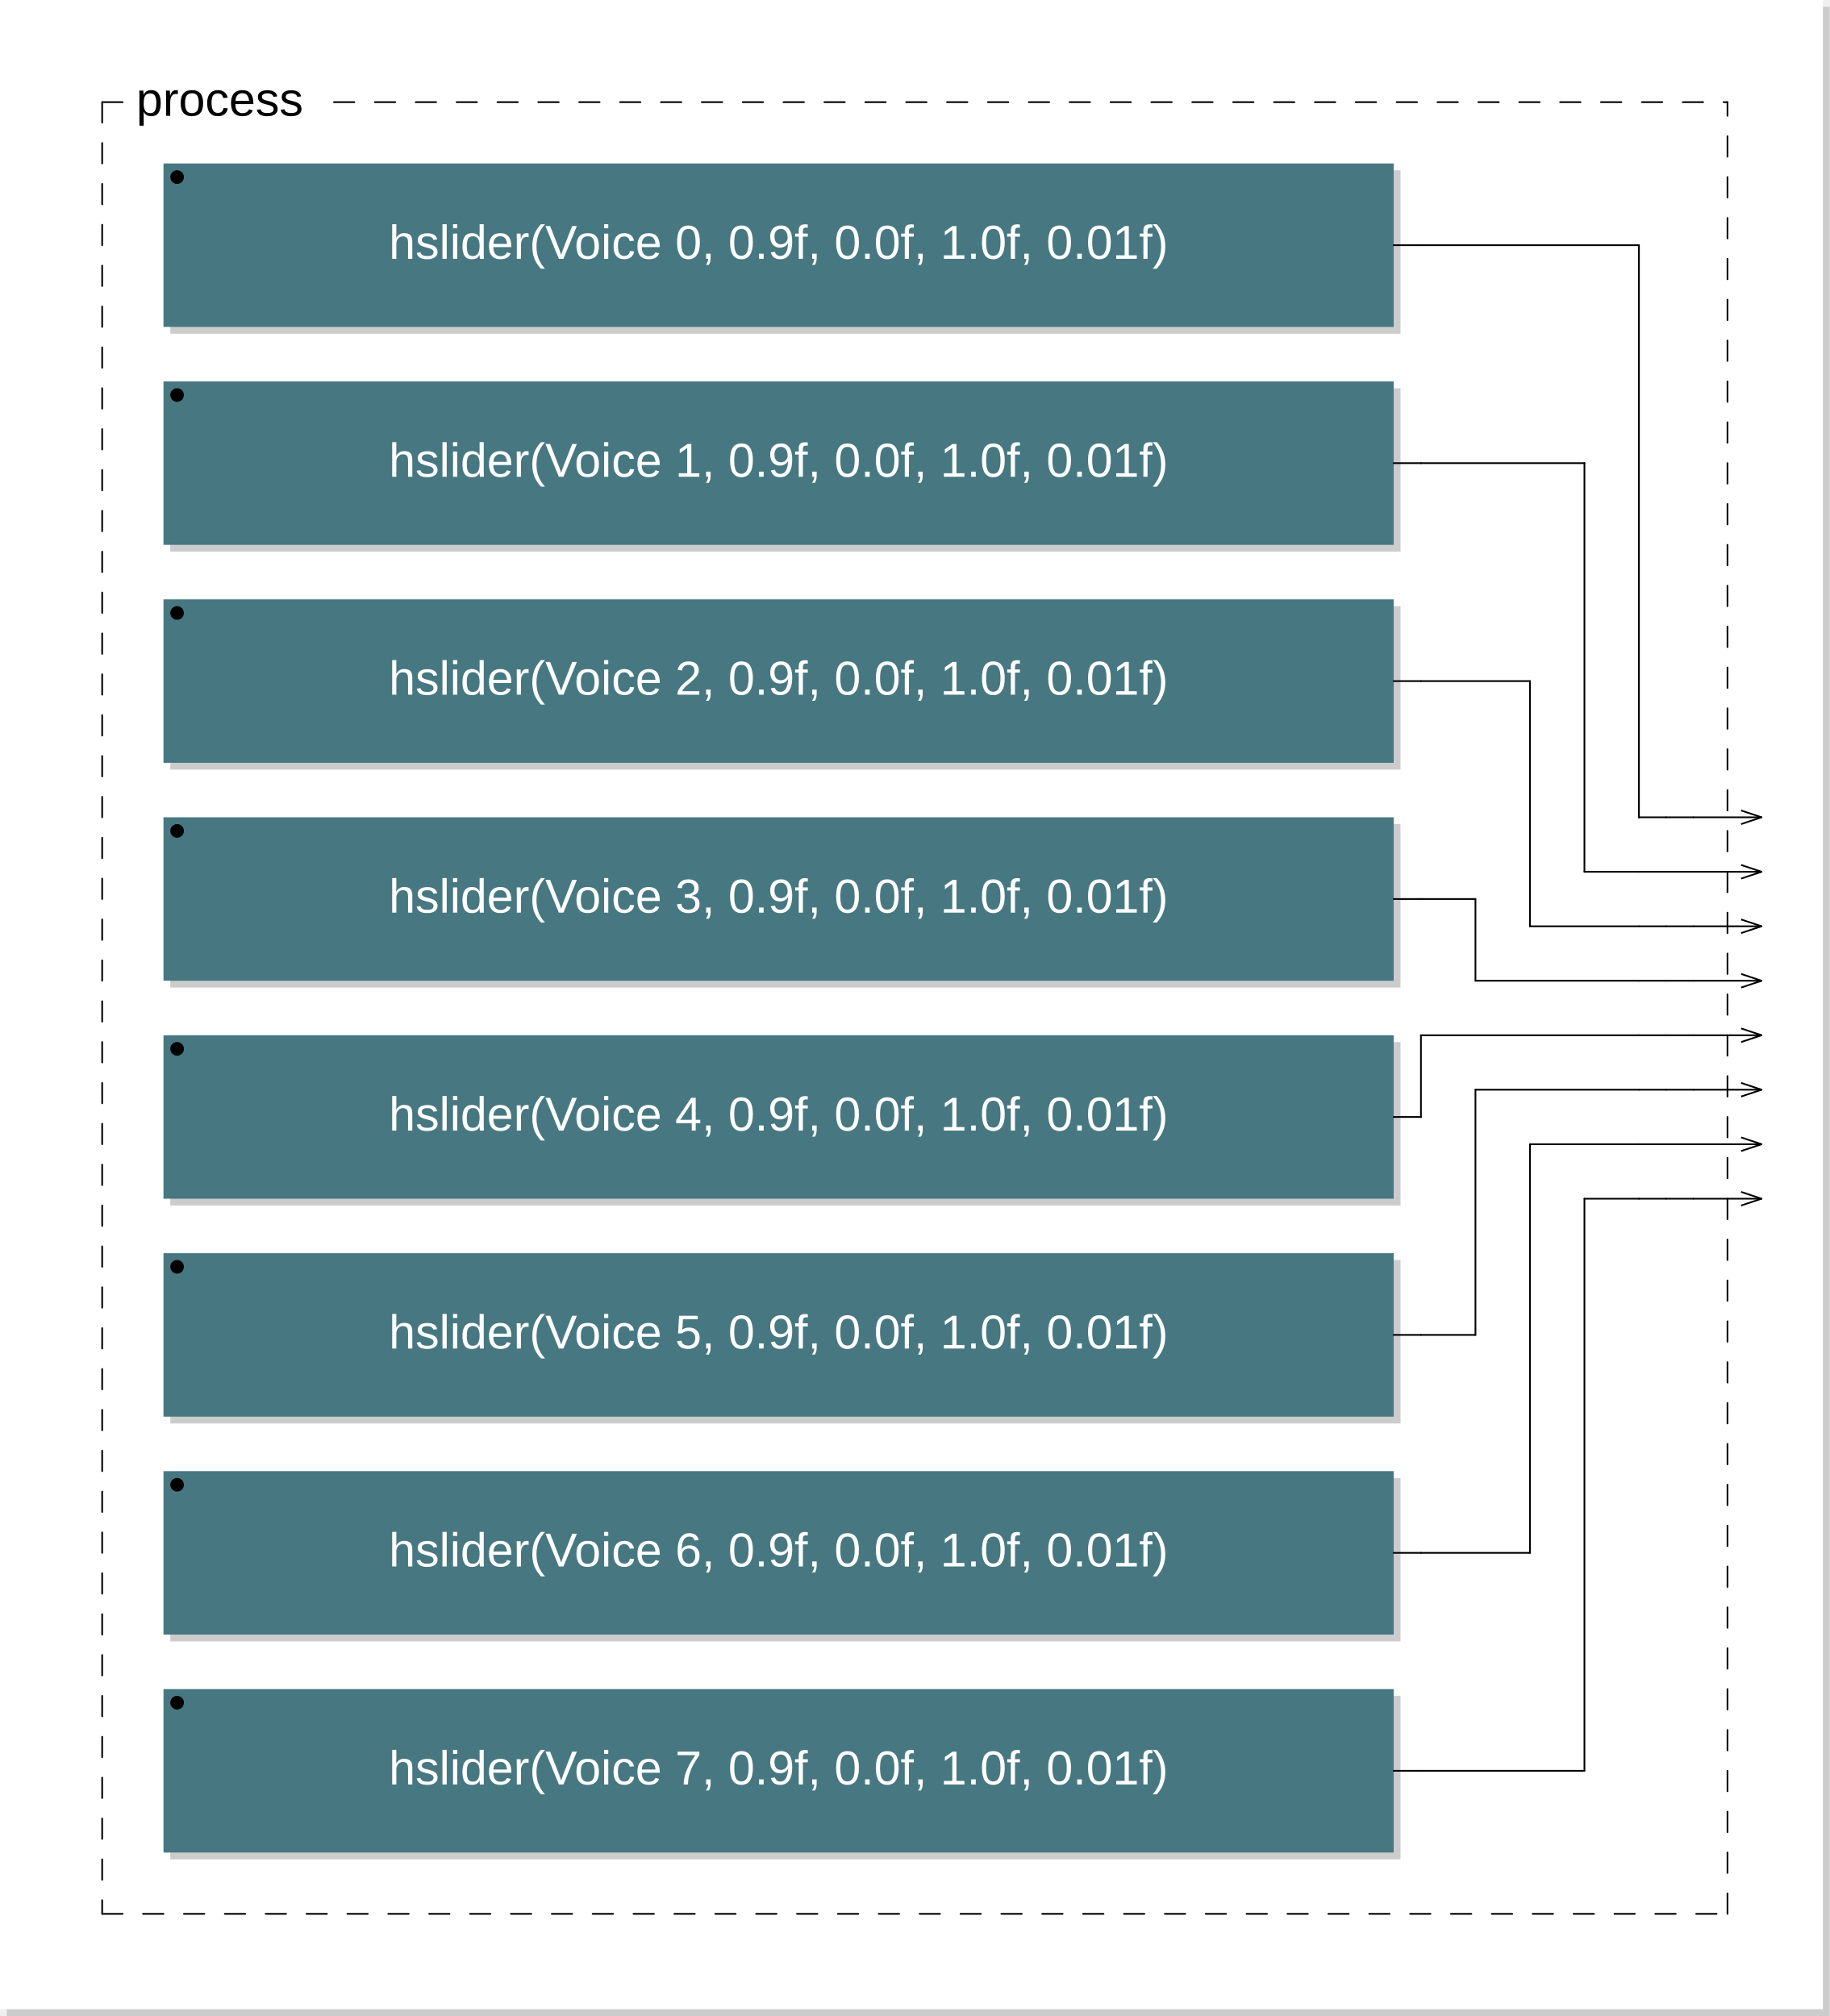
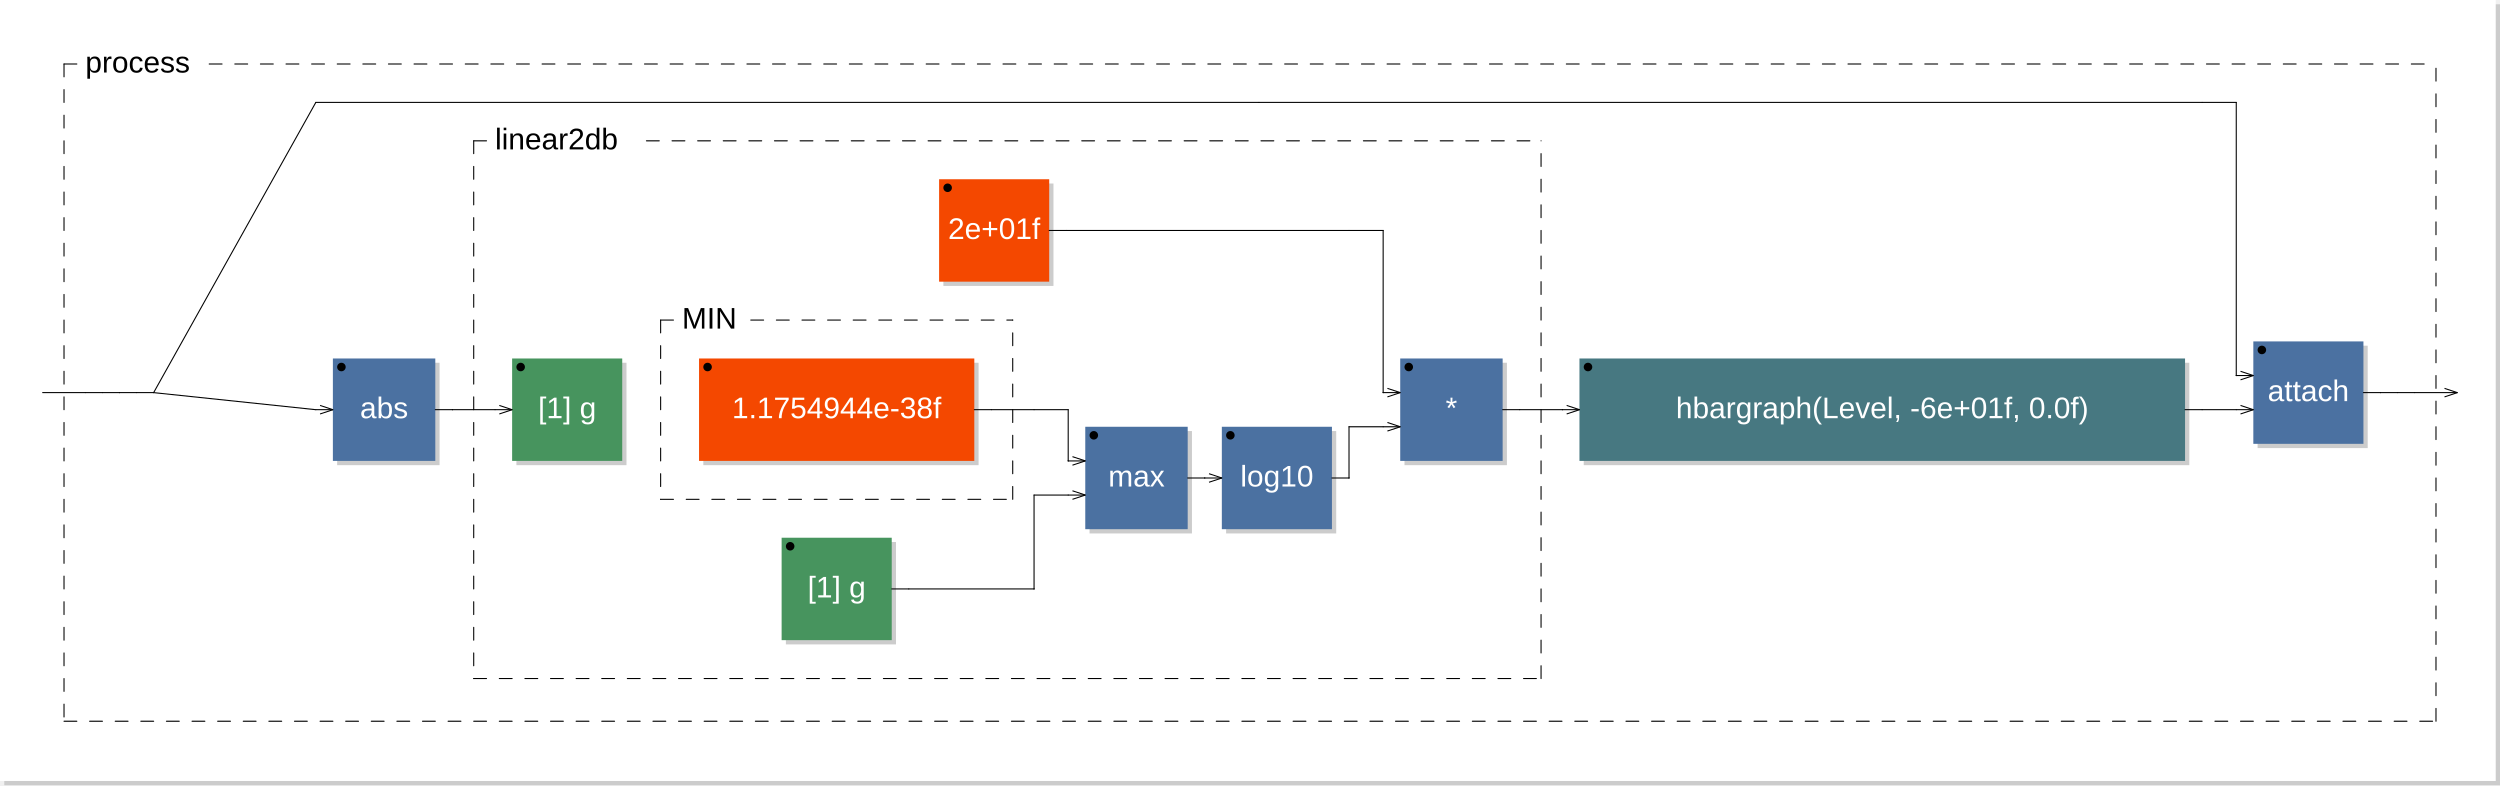
- <svg xmlns="http://www.w3.org/2000/svg" viewBox="0 0 268.6 296" width="134.3mm" height="148mm" version="1.1">
-   <rect x="1" y="1" width="267.6" height="295" rx="0" ry="0" style="stroke:none;fill:#cccccc;" />
-   <rect x="0" y="0" width="267.6" height="295" rx="0" ry="0" style="stroke:none;fill:#ffffff;" />
+ <svg xmlns="http://www.w3.org/2000/svg" viewBox="0 0 585.8 184" width="292.9mm" height="92mm" version="1.1">
+   <rect x="1" y="1" width="584.8" height="183" rx="0" ry="0" style="stroke:none;fill:#cccccc;" />
+   <rect x="0" y="0" width="584.8" height="183" rx="0" ry="0" style="stroke:none;fill:#ffffff;" />
  <text x="10" y="7" font-family="Arial" font-size="7" />
-   <rect x="25" y="25" width="180.6" height="24" rx="0" ry="0" style="stroke:none;fill:#cccccc;" />
-   <rect x="24" y="24" width="180.6" height="24" rx="0" ry="0" style="stroke:none;fill:#477881;" />
-   <text x="114.3" y="38" font-family="Arial" font-size="7" text-anchor="middle" fill="#FFFFFF">hslider(Voice 0, 0.9f, 0.0f, 1.0f, 0.01f)</text>
-   <circle cx="26" cy="26" r="1" />
-   <rect x="25" y="57" width="180.6" height="24" rx="0" ry="0" style="stroke:none;fill:#cccccc;" />
-   <rect x="24" y="56" width="180.6" height="24" rx="0" ry="0" style="stroke:none;fill:#477881;" />
-   <text x="114.3" y="70" font-family="Arial" font-size="7" text-anchor="middle" fill="#FFFFFF">hslider(Voice 1, 0.9f, 0.0f, 1.0f, 0.01f)</text>
-   <circle cx="26" cy="58" r="1" />
-   <rect x="25" y="89" width="180.6" height="24" rx="0" ry="0" style="stroke:none;fill:#cccccc;" />
-   <rect x="24" y="88" width="180.6" height="24" rx="0" ry="0" style="stroke:none;fill:#477881;" />
-   <text x="114.3" y="102" font-family="Arial" font-size="7" text-anchor="middle" fill="#FFFFFF">hslider(Voice 2, 0.9f, 0.0f, 1.0f, 0.01f)</text>
-   <circle cx="26" cy="90" r="1" />
-   <rect x="25" y="121" width="180.6" height="24" rx="0" ry="0" style="stroke:none;fill:#cccccc;" />
-   <rect x="24" y="120" width="180.6" height="24" rx="0" ry="0" style="stroke:none;fill:#477881;" />
-   <text x="114.3" y="134" font-family="Arial" font-size="7" text-anchor="middle" fill="#FFFFFF">hslider(Voice 3, 0.9f, 0.0f, 1.0f, 0.01f)</text>
-   <circle cx="26" cy="122" r="1" />
-   <rect x="25" y="153" width="180.6" height="24" rx="0" ry="0" style="stroke:none;fill:#cccccc;" />
-   <rect x="24" y="152" width="180.6" height="24" rx="0" ry="0" style="stroke:none;fill:#477881;" />
-   <text x="114.3" y="166" font-family="Arial" font-size="7" text-anchor="middle" fill="#FFFFFF">hslider(Voice 4, 0.9f, 0.0f, 1.0f, 0.01f)</text>
-   <circle cx="26" cy="154" r="1" />
-   <rect x="25" y="185" width="180.6" height="24" rx="0" ry="0" style="stroke:none;fill:#cccccc;" />
-   <rect x="24" y="184" width="180.6" height="24" rx="0" ry="0" style="stroke:none;fill:#477881;" />
-   <text x="114.3" y="198" font-family="Arial" font-size="7" text-anchor="middle" fill="#FFFFFF">hslider(Voice 5, 0.9f, 0.0f, 1.0f, 0.01f)</text>
-   <circle cx="26" cy="186" r="1" />
-   <rect x="25" y="217" width="180.6" height="24" rx="0" ry="0" style="stroke:none;fill:#cccccc;" />
-   <rect x="24" y="216" width="180.6" height="24" rx="0" ry="0" style="stroke:none;fill:#477881;" />
-   <text x="114.3" y="230" font-family="Arial" font-size="7" text-anchor="middle" fill="#FFFFFF">hslider(Voice 6, 0.9f, 0.0f, 1.0f, 0.01f)</text>
-   <circle cx="26" cy="218" r="1" />
-   <rect x="25" y="249" width="180.6" height="24" rx="0" ry="0" style="stroke:none;fill:#cccccc;" />
-   <rect x="24" y="248" width="180.6" height="24" rx="0" ry="0" style="stroke:none;fill:#477881;" />
-   <text x="114.3" y="262" font-family="Arial" font-size="7" text-anchor="middle" fill="#FFFFFF">hslider(Voice 7, 0.9f, 0.0f, 1.0f, 0.01f)</text>
-   <circle cx="26" cy="250" r="1" />
-   <line x1="15" y1="15" x2="15" y2="281" style="stroke: black; stroke-linecap:round; stroke-width:0.25; stroke-dasharray:3,3;" />
-   <line x1="15" y1="281" x2="253.6" y2="281" style="stroke: black; stroke-linecap:round; stroke-width:0.25; stroke-dasharray:3,3;" />
-   <line x1="253.6" y1="281" x2="253.6" y2="15" style="stroke: black; stroke-linecap:round; stroke-width:0.25; stroke-dasharray:3,3;" />
+   <rect x="79" y="85" width="24" height="24" rx="0" ry="0" style="stroke:none;fill:#cccccc;" />
+   <rect x="78" y="84" width="24" height="24" rx="0" ry="0" style="stroke:none;fill:#4B71A1;" />
+   <text x="90" y="98" font-family="Arial" font-size="7" text-anchor="middle" fill="#FFFFFF">abs</text>
+   <circle cx="80" cy="86" r="1" />
+   <line x1="75" y1="95" x2="78" y2="96" transform="rotate(0,78,96)" style="stroke: black; stroke-width:0.25;" />
+   <line x1="75" y1="97" x2="78" y2="96" transform="rotate(0,78,96)" style="stroke: black; stroke-width:0.25;" />
+   <rect x="121" y="85" width="25.8" height="24" rx="0" ry="0" style="stroke:none;fill:#cccccc;" />
+   <rect x="120" y="84" width="25.8" height="24" rx="0" ry="0" style="stroke:none;fill:#47945E;" />
+   <text x="132.9" y="98" font-family="Arial" font-size="7" text-anchor="middle" fill="#FFFFFF">[1] g</text>
+   <circle cx="122" cy="86" r="1" />
+   <line x1="117" y1="95" x2="120" y2="96" transform="rotate(0,120,96)" style="stroke: black; stroke-width:0.25;" />
+   <line x1="117" y1="97" x2="120" y2="96" transform="rotate(0,120,96)" style="stroke: black; stroke-width:0.25;" />
+   <rect x="221.05" y="43" width="25.8" height="24" rx="0" ry="0" style="stroke:none;fill:#cccccc;" />
+   <rect x="220.05" y="42" width="25.8" height="24" rx="0" ry="0" style="stroke:none;fill:#f44800;" />
+   <text x="232.95" y="56" font-family="Arial" font-size="7" text-anchor="middle" fill="#FFFFFF">2e+01f</text>
+   <circle cx="222.05" cy="44" r="1" />
+   <rect x="164.8" y="85" width="64.5" height="24" rx="0" ry="0" style="stroke:none;fill:#cccccc;" />
+   <rect x="163.8" y="84" width="64.5" height="24" rx="0" ry="0" style="stroke:none;fill:#f44800;" />
+   <text x="196.05" y="98" font-family="Arial" font-size="7" text-anchor="middle" fill="#FFFFFF">1.1754944e-38f</text>
+   <circle cx="165.8" cy="86" r="1" />
+   <line x1="154.8" y1="75" x2="154.8" y2="117" style="stroke: black; stroke-linecap:round; stroke-width:0.25; stroke-dasharray:3,3;" />
+   <line x1="154.8" y1="117" x2="237.3" y2="117" style="stroke: black; stroke-linecap:round; stroke-width:0.25; stroke-dasharray:3,3;" />
+   <line x1="237.3" y1="117" x2="237.3" y2="75" style="stroke: black; stroke-linecap:round; stroke-width:0.25; stroke-dasharray:3,3;" />
+   <line x1="154.8" y1="75" x2="159.8" y2="75" style="stroke: black; stroke-linecap:round; stroke-width:0.25; stroke-dasharray:3,3;" />
+   <line x1="175.925" y1="75" x2="237.3" y2="75" style="stroke: black; stroke-linecap:round; stroke-width:0.25; stroke-dasharray:3,3;" />
+   <text x="159.8" y="77" font-family="Arial" font-size="7">MIN</text>
+   <rect x="184.15" y="127" width="25.8" height="24" rx="0" ry="0" style="stroke:none;fill:#cccccc;" />
+   <rect x="183.15" y="126" width="25.8" height="24" rx="0" ry="0" style="stroke:none;fill:#47945E;" />
+   <text x="196.05" y="140" font-family="Arial" font-size="7" text-anchor="middle" fill="#FFFFFF">[1] g</text>
+   <circle cx="185.15" cy="128" r="1" />
+   <rect x="255.3" y="101" width="24" height="24" rx="0" ry="0" style="stroke:none;fill:#cccccc;" />
+   <rect x="254.3" y="100" width="24" height="24" rx="0" ry="0" style="stroke:none;fill:#4B71A1;" />
+   <text x="266.3" y="114" font-family="Arial" font-size="7" text-anchor="middle" fill="#FFFFFF">max</text>
+   <circle cx="256.3" cy="102" r="1" />
+   <line x1="251.3" y1="107" x2="254.3" y2="108" transform="rotate(0,254.3,108)" style="stroke: black; stroke-width:0.25;" />
+   <line x1="251.3" y1="109" x2="254.3" y2="108" transform="rotate(0,254.3,108)" style="stroke: black; stroke-width:0.25;" />
+   <line x1="251.3" y1="115" x2="254.3" y2="116" transform="rotate(0,254.3,116)" style="stroke: black; stroke-width:0.25;" />
+   <line x1="251.3" y1="117" x2="254.3" y2="116" transform="rotate(0,254.3,116)" style="stroke: black; stroke-width:0.25;" />
+   <rect x="287.3" y="101" width="25.8" height="24" rx="0" ry="0" style="stroke:none;fill:#cccccc;" />
+   <rect x="286.3" y="100" width="25.8" height="24" rx="0" ry="0" style="stroke:none;fill:#4B71A1;" />
+   <text x="299.2" y="114" font-family="Arial" font-size="7" text-anchor="middle" fill="#FFFFFF">log10</text>
+   <circle cx="288.3" cy="102" r="1" />
+   <line x1="283.3" y1="111" x2="286.3" y2="112" transform="rotate(0,286.3,112)" style="stroke: black; stroke-width:0.25;" />
+   <line x1="283.3" y1="113" x2="286.3" y2="112" transform="rotate(0,286.3,112)" style="stroke: black; stroke-width:0.25;" />
+   <rect x="329.1" y="85" width="24" height="24" rx="0" ry="0" style="stroke:none;fill:#cccccc;" />
+   <rect x="328.1" y="84" width="24" height="24" rx="0" ry="0" style="stroke:none;fill:#4B71A1;" />
+   <text x="340.1" y="98" font-family="Arial" font-size="7" text-anchor="middle" fill="#FFFFFF">*</text>
+   <circle cx="330.1" cy="86" r="1" />
+   <line x1="325.1" y1="91" x2="328.1" y2="92" transform="rotate(0,328.1,92)" style="stroke: black; stroke-width:0.25;" />
+   <line x1="325.1" y1="93" x2="328.1" y2="92" transform="rotate(0,328.1,92)" style="stroke: black; stroke-width:0.25;" />
+   <line x1="325.1" y1="99" x2="328.1" y2="100" transform="rotate(0,328.1,100)" style="stroke: black; stroke-width:0.25;" />
+   <line x1="325.1" y1="101" x2="328.1" y2="100" transform="rotate(0,328.1,100)" style="stroke: black; stroke-width:0.25;" />
+   <line x1="111" y1="33" x2="111" y2="159" style="stroke: black; stroke-linecap:round; stroke-width:0.25; stroke-dasharray:3,3;" />
+   <line x1="111" y1="159" x2="361.1" y2="159" style="stroke: black; stroke-linecap:round; stroke-width:0.25; stroke-dasharray:3,3;" />
+   <line x1="361.1" y1="159" x2="361.1" y2="33" style="stroke: black; stroke-linecap:round; stroke-width:0.25; stroke-dasharray:3,3;" />
+   <line x1="111" y1="33" x2="116" y2="33" style="stroke: black; stroke-linecap:round; stroke-width:0.25; stroke-dasharray:3,3;" />
+   <line x1="151.475" y1="33" x2="361.1" y2="33" style="stroke: black; stroke-linecap:round; stroke-width:0.25; stroke-dasharray:3,3;" />
+   <text x="116" y="35" font-family="Arial" font-size="7">linear2db</text>
+   <rect x="371.1" y="85" width="141.9" height="24" rx="0" ry="0" style="stroke:none;fill:#cccccc;" />
+   <rect x="370.1" y="84" width="141.9" height="24" rx="0" ry="0" style="stroke:none;fill:#477881;" />
+   <text x="441.05" y="98" font-family="Arial" font-size="7" text-anchor="middle" fill="#FFFFFF">hbargraph(Level, -6e+01f, 0.0f)</text>
+   <circle cx="372.1" cy="86" r="1" />
+   <line x1="367.1" y1="95" x2="370.1" y2="96" transform="rotate(0,370.1,96)" style="stroke: black; stroke-width:0.25;" />
+   <line x1="367.1" y1="97" x2="370.1" y2="96" transform="rotate(0,370.1,96)" style="stroke: black; stroke-width:0.25;" />
+   <rect x="529" y="81" width="25.8" height="24" rx="0" ry="0" style="stroke:none;fill:#cccccc;" />
+   <rect x="528" y="80" width="25.8" height="24" rx="0" ry="0" style="stroke:none;fill:#4B71A1;" />
+   <text x="540.9" y="94" font-family="Arial" font-size="7" text-anchor="middle" fill="#FFFFFF">attach</text>
+   <circle cx="530" cy="82" r="1" />
+   <line x1="525" y1="87" x2="528" y2="88" transform="rotate(0,528,88)" style="stroke: black; stroke-width:0.25;" />
+   <line x1="525" y1="89" x2="528" y2="88" transform="rotate(0,528,88)" style="stroke: black; stroke-width:0.25;" />
+   <line x1="525" y1="95" x2="528" y2="96" transform="rotate(0,528,96)" style="stroke: black; stroke-width:0.25;" />
+   <line x1="525" y1="97" x2="528" y2="96" transform="rotate(0,528,96)" style="stroke: black; stroke-width:0.25;" />
+   <line x1="15" y1="15" x2="15" y2="169" style="stroke: black; stroke-linecap:round; stroke-width:0.25; stroke-dasharray:3,3;" />
+   <line x1="15" y1="169" x2="570.8" y2="169" style="stroke: black; stroke-linecap:round; stroke-width:0.25; stroke-dasharray:3,3;" />
+   <line x1="570.8" y1="169" x2="570.8" y2="15" style="stroke: black; stroke-linecap:round; stroke-width:0.25; stroke-dasharray:3,3;" />
  <line x1="15" y1="15" x2="20" y2="15" style="stroke: black; stroke-linecap:round; stroke-width:0.25; stroke-dasharray:3,3;" />
-   <line x1="49.025" y1="15" x2="253.6" y2="15" style="stroke: black; stroke-linecap:round; stroke-width:0.25; stroke-dasharray:3,3;" />
+   <line x1="49.025" y1="15" x2="570.8" y2="15" style="stroke: black; stroke-linecap:round; stroke-width:0.25; stroke-dasharray:3,3;" />
  <text x="20" y="17" font-family="Arial" font-size="7">process</text>
-   <line x1="255.6" y1="119" x2="258.6" y2="120" transform="rotate(0,258.6,120)" style="stroke: black; stroke-width:0.25;" />
-   <line x1="255.6" y1="121" x2="258.6" y2="120" transform="rotate(0,258.6,120)" style="stroke: black; stroke-width:0.25;" />
-   <line x1="255.6" y1="127" x2="258.6" y2="128" transform="rotate(0,258.6,128)" style="stroke: black; stroke-width:0.25;" />
-   <line x1="255.6" y1="129" x2="258.6" y2="128" transform="rotate(0,258.6,128)" style="stroke: black; stroke-width:0.25;" />
-   <line x1="255.6" y1="135" x2="258.6" y2="136" transform="rotate(0,258.6,136)" style="stroke: black; stroke-width:0.25;" />
-   <line x1="255.6" y1="137" x2="258.6" y2="136" transform="rotate(0,258.6,136)" style="stroke: black; stroke-width:0.25;" />
-   <line x1="255.6" y1="143" x2="258.6" y2="144" transform="rotate(0,258.6,144)" style="stroke: black; stroke-width:0.25;" />
-   <line x1="255.6" y1="145" x2="258.6" y2="144" transform="rotate(0,258.6,144)" style="stroke: black; stroke-width:0.25;" />
-   <line x1="255.6" y1="151" x2="258.6" y2="152" transform="rotate(0,258.6,152)" style="stroke: black; stroke-width:0.25;" />
-   <line x1="255.6" y1="153" x2="258.6" y2="152" transform="rotate(0,258.6,152)" style="stroke: black; stroke-width:0.25;" />
-   <line x1="255.6" y1="159" x2="258.6" y2="160" transform="rotate(0,258.6,160)" style="stroke: black; stroke-width:0.25;" />
-   <line x1="255.6" y1="161" x2="258.6" y2="160" transform="rotate(0,258.6,160)" style="stroke: black; stroke-width:0.25;" />
-   <line x1="255.6" y1="167" x2="258.6" y2="168" transform="rotate(0,258.6,168)" style="stroke: black; stroke-width:0.25;" />
-   <line x1="255.6" y1="169" x2="258.6" y2="168" transform="rotate(0,258.6,168)" style="stroke: black; stroke-width:0.25;" />
-   <line x1="255.6" y1="175" x2="258.6" y2="176" transform="rotate(0,258.6,176)" style="stroke: black; stroke-width:0.25;" />
-   <line x1="255.6" y1="177" x2="258.6" y2="176" transform="rotate(0,258.6,176)" style="stroke: black; stroke-width:0.25;" />
-   <line x1="204.6" y1="36" x2="208.6" y2="36" style="stroke:black; stroke-linecap:round; stroke-width:0.25;" />
-   <line x1="204.6" y1="68" x2="208.6" y2="68" style="stroke:black; stroke-linecap:round; stroke-width:0.25;" />
-   <line x1="204.6" y1="100" x2="208.6" y2="100" style="stroke:black; stroke-linecap:round; stroke-width:0.25;" />
-   <line x1="204.6" y1="132" x2="208.6" y2="132" style="stroke:black; stroke-linecap:round; stroke-width:0.25;" />
-   <line x1="204.6" y1="164" x2="208.6" y2="164" style="stroke:black; stroke-linecap:round; stroke-width:0.25;" />
-   <line x1="204.6" y1="196" x2="208.6" y2="196" style="stroke:black; stroke-linecap:round; stroke-width:0.25;" />
-   <line x1="204.6" y1="228" x2="208.6" y2="228" style="stroke:black; stroke-linecap:round; stroke-width:0.25;" />
-   <line x1="204.6" y1="260" x2="208.6" y2="260" style="stroke:black; stroke-linecap:round; stroke-width:0.25;" />
-   <line x1="208.6" y1="36" x2="240.6" y2="36" style="stroke:black; stroke-linecap:round; stroke-width:0.25;" />
-   <line x1="208.6" y1="68" x2="232.6" y2="68" style="stroke:black; stroke-linecap:round; stroke-width:0.25;" />
-   <line x1="208.6" y1="100" x2="224.6" y2="100" style="stroke:black; stroke-linecap:round; stroke-width:0.25;" />
-   <line x1="208.6" y1="132" x2="216.6" y2="132" style="stroke:black; stroke-linecap:round; stroke-width:0.25;" />
-   <line x1="208.6" y1="152" x2="240.6" y2="152" style="stroke:black; stroke-linecap:round; stroke-width:0.25;" />
-   <line x1="208.6" y1="164" x2="208.6" y2="152" style="stroke:black; stroke-linecap:round; stroke-width:0.25;" />
-   <line x1="208.6" y1="164" x2="208.6" y2="164" style="stroke:black; stroke-linecap:round; stroke-width:0.25;" />
-   <line x1="208.6" y1="196" x2="216.6" y2="196" style="stroke:black; stroke-linecap:round; stroke-width:0.25;" />
-   <line x1="208.6" y1="228" x2="224.6" y2="228" style="stroke:black; stroke-linecap:round; stroke-width:0.25;" />
-   <line x1="208.6" y1="260" x2="232.6" y2="260" style="stroke:black; stroke-linecap:round; stroke-width:0.25;" />
-   <line x1="216.6" y1="132" x2="216.6" y2="144" style="stroke:black; stroke-linecap:round; stroke-width:0.25;" />
-   <line x1="216.6" y1="144" x2="240.6" y2="144" style="stroke:black; stroke-linecap:round; stroke-width:0.25;" />
-   <line x1="216.6" y1="160" x2="240.6" y2="160" style="stroke:black; stroke-linecap:round; stroke-width:0.25;" />
-   <line x1="216.6" y1="196" x2="216.6" y2="160" style="stroke:black; stroke-linecap:round; stroke-width:0.25;" />
-   <line x1="224.6" y1="100" x2="224.6" y2="136" style="stroke:black; stroke-linecap:round; stroke-width:0.25;" />
-   <line x1="224.6" y1="136" x2="240.6" y2="136" style="stroke:black; stroke-linecap:round; stroke-width:0.25;" />
-   <line x1="224.6" y1="168" x2="240.6" y2="168" style="stroke:black; stroke-linecap:round; stroke-width:0.25;" />
-   <line x1="224.6" y1="228" x2="224.6" y2="168" style="stroke:black; stroke-linecap:round; stroke-width:0.25;" />
-   <line x1="232.6" y1="68" x2="232.6" y2="128" style="stroke:black; stroke-linecap:round; stroke-width:0.25;" />
-   <line x1="232.6" y1="128" x2="240.6" y2="128" style="stroke:black; stroke-linecap:round; stroke-width:0.25;" />
-   <line x1="232.6" y1="176" x2="240.6" y2="176" style="stroke:black; stroke-linecap:round; stroke-width:0.25;" />
-   <line x1="232.6" y1="260" x2="232.6" y2="176" style="stroke:black; stroke-linecap:round; stroke-width:0.25;" />
-   <line x1="240.6" y1="36" x2="240.6" y2="120" style="stroke:black; stroke-linecap:round; stroke-width:0.25;" />
-   <line x1="240.6" y1="120" x2="240.6" y2="120" style="stroke:black; stroke-linecap:round; stroke-width:0.25;" />
-   <line x1="240.6" y1="120" x2="244.6" y2="120" style="stroke:black; stroke-linecap:round; stroke-width:0.25;" />
-   <line x1="240.6" y1="128" x2="244.6" y2="128" style="stroke:black; stroke-linecap:round; stroke-width:0.25;" />
-   <line x1="240.6" y1="136" x2="244.6" y2="136" style="stroke:black; stroke-linecap:round; stroke-width:0.25;" />
-   <line x1="240.6" y1="144" x2="244.6" y2="144" style="stroke:black; stroke-linecap:round; stroke-width:0.25;" />
-   <line x1="240.6" y1="152" x2="244.6" y2="152" style="stroke:black; stroke-linecap:round; stroke-width:0.25;" />
-   <line x1="240.6" y1="160" x2="244.6" y2="160" style="stroke:black; stroke-linecap:round; stroke-width:0.25;" />
-   <line x1="240.6" y1="168" x2="244.6" y2="168" style="stroke:black; stroke-linecap:round; stroke-width:0.25;" />
-   <line x1="240.6" y1="176" x2="244.6" y2="176" style="stroke:black; stroke-linecap:round; stroke-width:0.25;" />
-   <line x1="244.6" y1="120" x2="248.6" y2="120" style="stroke:black; stroke-linecap:round; stroke-width:0.25;" />
-   <line x1="244.6" y1="128" x2="248.6" y2="128" style="stroke:black; stroke-linecap:round; stroke-width:0.25;" />
-   <line x1="244.6" y1="136" x2="248.6" y2="136" style="stroke:black; stroke-linecap:round; stroke-width:0.25;" />
-   <line x1="244.6" y1="144" x2="248.6" y2="144" style="stroke:black; stroke-linecap:round; stroke-width:0.25;" />
-   <line x1="244.6" y1="152" x2="248.6" y2="152" style="stroke:black; stroke-linecap:round; stroke-width:0.25;" />
-   <line x1="244.6" y1="160" x2="248.6" y2="160" style="stroke:black; stroke-linecap:round; stroke-width:0.25;" />
-   <line x1="244.6" y1="168" x2="248.6" y2="168" style="stroke:black; stroke-linecap:round; stroke-width:0.25;" />
-   <line x1="244.6" y1="176" x2="248.6" y2="176" style="stroke:black; stroke-linecap:round; stroke-width:0.25;" />
-   <line x1="248.6" y1="120" x2="258.6" y2="120" style="stroke:black; stroke-linecap:round; stroke-width:0.25;" />
-   <line x1="248.6" y1="128" x2="258.6" y2="128" style="stroke:black; stroke-linecap:round; stroke-width:0.25;" />
-   <line x1="248.6" y1="136" x2="258.6" y2="136" style="stroke:black; stroke-linecap:round; stroke-width:0.25;" />
-   <line x1="248.6" y1="144" x2="258.6" y2="144" style="stroke:black; stroke-linecap:round; stroke-width:0.25;" />
-   <line x1="248.6" y1="152" x2="258.6" y2="152" style="stroke:black; stroke-linecap:round; stroke-width:0.25;" />
-   <line x1="248.6" y1="160" x2="258.6" y2="160" style="stroke:black; stroke-linecap:round; stroke-width:0.25;" />
-   <line x1="248.6" y1="168" x2="258.6" y2="168" style="stroke:black; stroke-linecap:round; stroke-width:0.25;" />
-   <line x1="248.6" y1="176" x2="258.6" y2="176" style="stroke:black; stroke-linecap:round; stroke-width:0.25;" />
+   <line x1="572.8" y1="91" x2="575.8" y2="92" transform="rotate(0,575.8,92)" style="stroke: black; stroke-width:0.25;" />
+   <line x1="572.8" y1="93" x2="575.8" y2="92" transform="rotate(0,575.8,92)" style="stroke: black; stroke-width:0.25;" />
+   <line x1="10" y1="92" x2="20" y2="92" style="stroke:black; stroke-linecap:round; stroke-width:0.25;" />
+   <line x1="20" y1="92" x2="24" y2="92" style="stroke:black; stroke-linecap:round; stroke-width:0.25;" />
+   <line x1="24" y1="92" x2="28" y2="92" style="stroke:black; stroke-linecap:round; stroke-width:0.25;" />
+   <line x1="28" y1="92" x2="28" y2="92" style="stroke:black; stroke-linecap:round; stroke-width:0.25;" />
+   <line x1="28" y1="92" x2="32" y2="92" style="stroke:black; stroke-linecap:round; stroke-width:0.25;" />
+   <line x1="32" y1="92" x2="36" y2="92" style="stroke:black; stroke-linecap:round; stroke-width:0.25;" />
+   <line x1="36" y1="92" x2="74" y2="24" style="stroke:black; stroke-linecap:round; stroke-width:0.25;" />
+   <line x1="36" y1="92" x2="74" y2="96" style="stroke:black; stroke-linecap:round; stroke-width:0.25;" />
+   <line x1="74" y1="24" x2="295" y2="24" style="stroke:black; stroke-linecap:round; stroke-width:0.25;" />
+   <line x1="74" y1="96" x2="78" y2="96" style="stroke:black; stroke-linecap:round; stroke-width:0.25;" />
+   <line x1="102" y1="96" x2="106" y2="96" style="stroke:black; stroke-linecap:round; stroke-width:0.25;" />
+   <line x1="106" y1="96" x2="106" y2="96" style="stroke:black; stroke-linecap:round; stroke-width:0.25;" />
+   <line x1="106" y1="96" x2="116" y2="96" style="stroke:black; stroke-linecap:round; stroke-width:0.25;" />
+   <line x1="116" y1="96" x2="120" y2="96" style="stroke:black; stroke-linecap:round; stroke-width:0.25;" />
+   <line x1="208.95" y1="138" x2="212.95" y2="138" style="stroke:black; stroke-linecap:round; stroke-width:0.25;" />
+   <line x1="212.95" y1="138" x2="242.3" y2="138" style="stroke:black; stroke-linecap:round; stroke-width:0.25;" />
+   <line x1="228.3" y1="96" x2="232.3" y2="96" style="stroke:black; stroke-linecap:round; stroke-width:0.25;" />
+   <line x1="232.3" y1="96" x2="242.3" y2="96" style="stroke:black; stroke-linecap:round; stroke-width:0.25;" />
+   <line x1="242.3" y1="116" x2="250.3" y2="116" style="stroke:black; stroke-linecap:round; stroke-width:0.25;" />
+   <line x1="242.3" y1="138" x2="242.3" y2="116" style="stroke:black; stroke-linecap:round; stroke-width:0.25;" />
+   <line x1="242.3" y1="138" x2="242.3" y2="138" style="stroke:black; stroke-linecap:round; stroke-width:0.25;" />
+   <line x1="242.3" y1="96" x2="250.3" y2="96" style="stroke:black; stroke-linecap:round; stroke-width:0.25;" />
+   <line x1="245.85" y1="54" x2="249.85" y2="54" style="stroke:black; stroke-linecap:round; stroke-width:0.25;" />
+   <line x1="249.85" y1="54" x2="316.1" y2="54" style="stroke:black; stroke-linecap:round; stroke-width:0.25;" />
+   <line x1="250.3" y1="96" x2="250.3" y2="108" style="stroke:black; stroke-linecap:round; stroke-width:0.25;" />
+   <line x1="250.3" y1="108" x2="250.3" y2="108" style="stroke:black; stroke-linecap:round; stroke-width:0.25;" />
+   <line x1="250.3" y1="108" x2="254.3" y2="108" style="stroke:black; stroke-linecap:round; stroke-width:0.25;" />
+   <line x1="250.3" y1="116" x2="254.3" y2="116" style="stroke:black; stroke-linecap:round; stroke-width:0.25;" />
+   <line x1="278.3" y1="112" x2="282.3" y2="112" style="stroke:black; stroke-linecap:round; stroke-width:0.25;" />
+   <line x1="282.3" y1="112" x2="282.3" y2="112" style="stroke:black; stroke-linecap:round; stroke-width:0.25;" />
+   <line x1="282.3" y1="112" x2="286.3" y2="112" style="stroke:black; stroke-linecap:round; stroke-width:0.25;" />
+   <line x1="295" y1="24" x2="516" y2="24" style="stroke:black; stroke-linecap:round; stroke-width:0.25;" />
+   <line x1="312.1" y1="112" x2="316.1" y2="112" style="stroke:black; stroke-linecap:round; stroke-width:0.25;" />
+   <line x1="316.1" y1="54" x2="324.1" y2="54" style="stroke:black; stroke-linecap:round; stroke-width:0.25;" />
+   <line x1="316.1" y1="100" x2="324.1" y2="100" style="stroke:black; stroke-linecap:round; stroke-width:0.25;" />
+   <line x1="316.1" y1="112" x2="316.1" y2="100" style="stroke:black; stroke-linecap:round; stroke-width:0.25;" />
+   <line x1="316.1" y1="112" x2="316.1" y2="112" style="stroke:black; stroke-linecap:round; stroke-width:0.25;" />
+   <line x1="324.1" y1="54" x2="324.1" y2="92" style="stroke:black; stroke-linecap:round; stroke-width:0.25;" />
+   <line x1="324.1" y1="92" x2="324.1" y2="92" style="stroke:black; stroke-linecap:round; stroke-width:0.25;" />
+   <line x1="324.1" y1="92" x2="328.1" y2="92" style="stroke:black; stroke-linecap:round; stroke-width:0.25;" />
+   <line x1="324.1" y1="100" x2="328.1" y2="100" style="stroke:black; stroke-linecap:round; stroke-width:0.25;" />
+   <line x1="352.1" y1="96" x2="356.1" y2="96" style="stroke:black; stroke-linecap:round; stroke-width:0.25;" />
+   <line x1="356.1" y1="96" x2="366.1" y2="96" style="stroke:black; stroke-linecap:round; stroke-width:0.25;" />
+   <line x1="366.1" y1="96" x2="366.1" y2="96" style="stroke:black; stroke-linecap:round; stroke-width:0.25;" />
+   <line x1="366.1" y1="96" x2="370.1" y2="96" style="stroke:black; stroke-linecap:round; stroke-width:0.25;" />
+   <line x1="512" y1="96" x2="516" y2="96" style="stroke:black; stroke-linecap:round; stroke-width:0.25;" />
+   <line x1="516" y1="24" x2="524" y2="24" style="stroke:black; stroke-linecap:round; stroke-width:0.25;" />
+   <line x1="516" y1="96" x2="524" y2="96" style="stroke:black; stroke-linecap:round; stroke-width:0.25;" />
+   <line x1="524" y1="24" x2="524" y2="88" style="stroke:black; stroke-linecap:round; stroke-width:0.25;" />
+   <line x1="524" y1="88" x2="524" y2="88" style="stroke:black; stroke-linecap:round; stroke-width:0.25;" />
+   <line x1="524" y1="88" x2="528" y2="88" style="stroke:black; stroke-linecap:round; stroke-width:0.25;" />
+   <line x1="524" y1="96" x2="528" y2="96" style="stroke:black; stroke-linecap:round; stroke-width:0.25;" />
+   <line x1="553.8" y1="92" x2="557.8" y2="92" style="stroke:black; stroke-linecap:round; stroke-width:0.25;" />
+   <line x1="557.8" y1="92" x2="557.8" y2="92" style="stroke:black; stroke-linecap:round; stroke-width:0.25;" />
+   <line x1="557.8" y1="92" x2="561.8" y2="92" style="stroke:black; stroke-linecap:round; stroke-width:0.25;" />
+   <line x1="561.8" y1="92" x2="565.8" y2="92" style="stroke:black; stroke-linecap:round; stroke-width:0.25;" />
+   <line x1="565.8" y1="92" x2="575.8" y2="92" style="stroke:black; stroke-linecap:round; stroke-width:0.25;" />
</svg>
